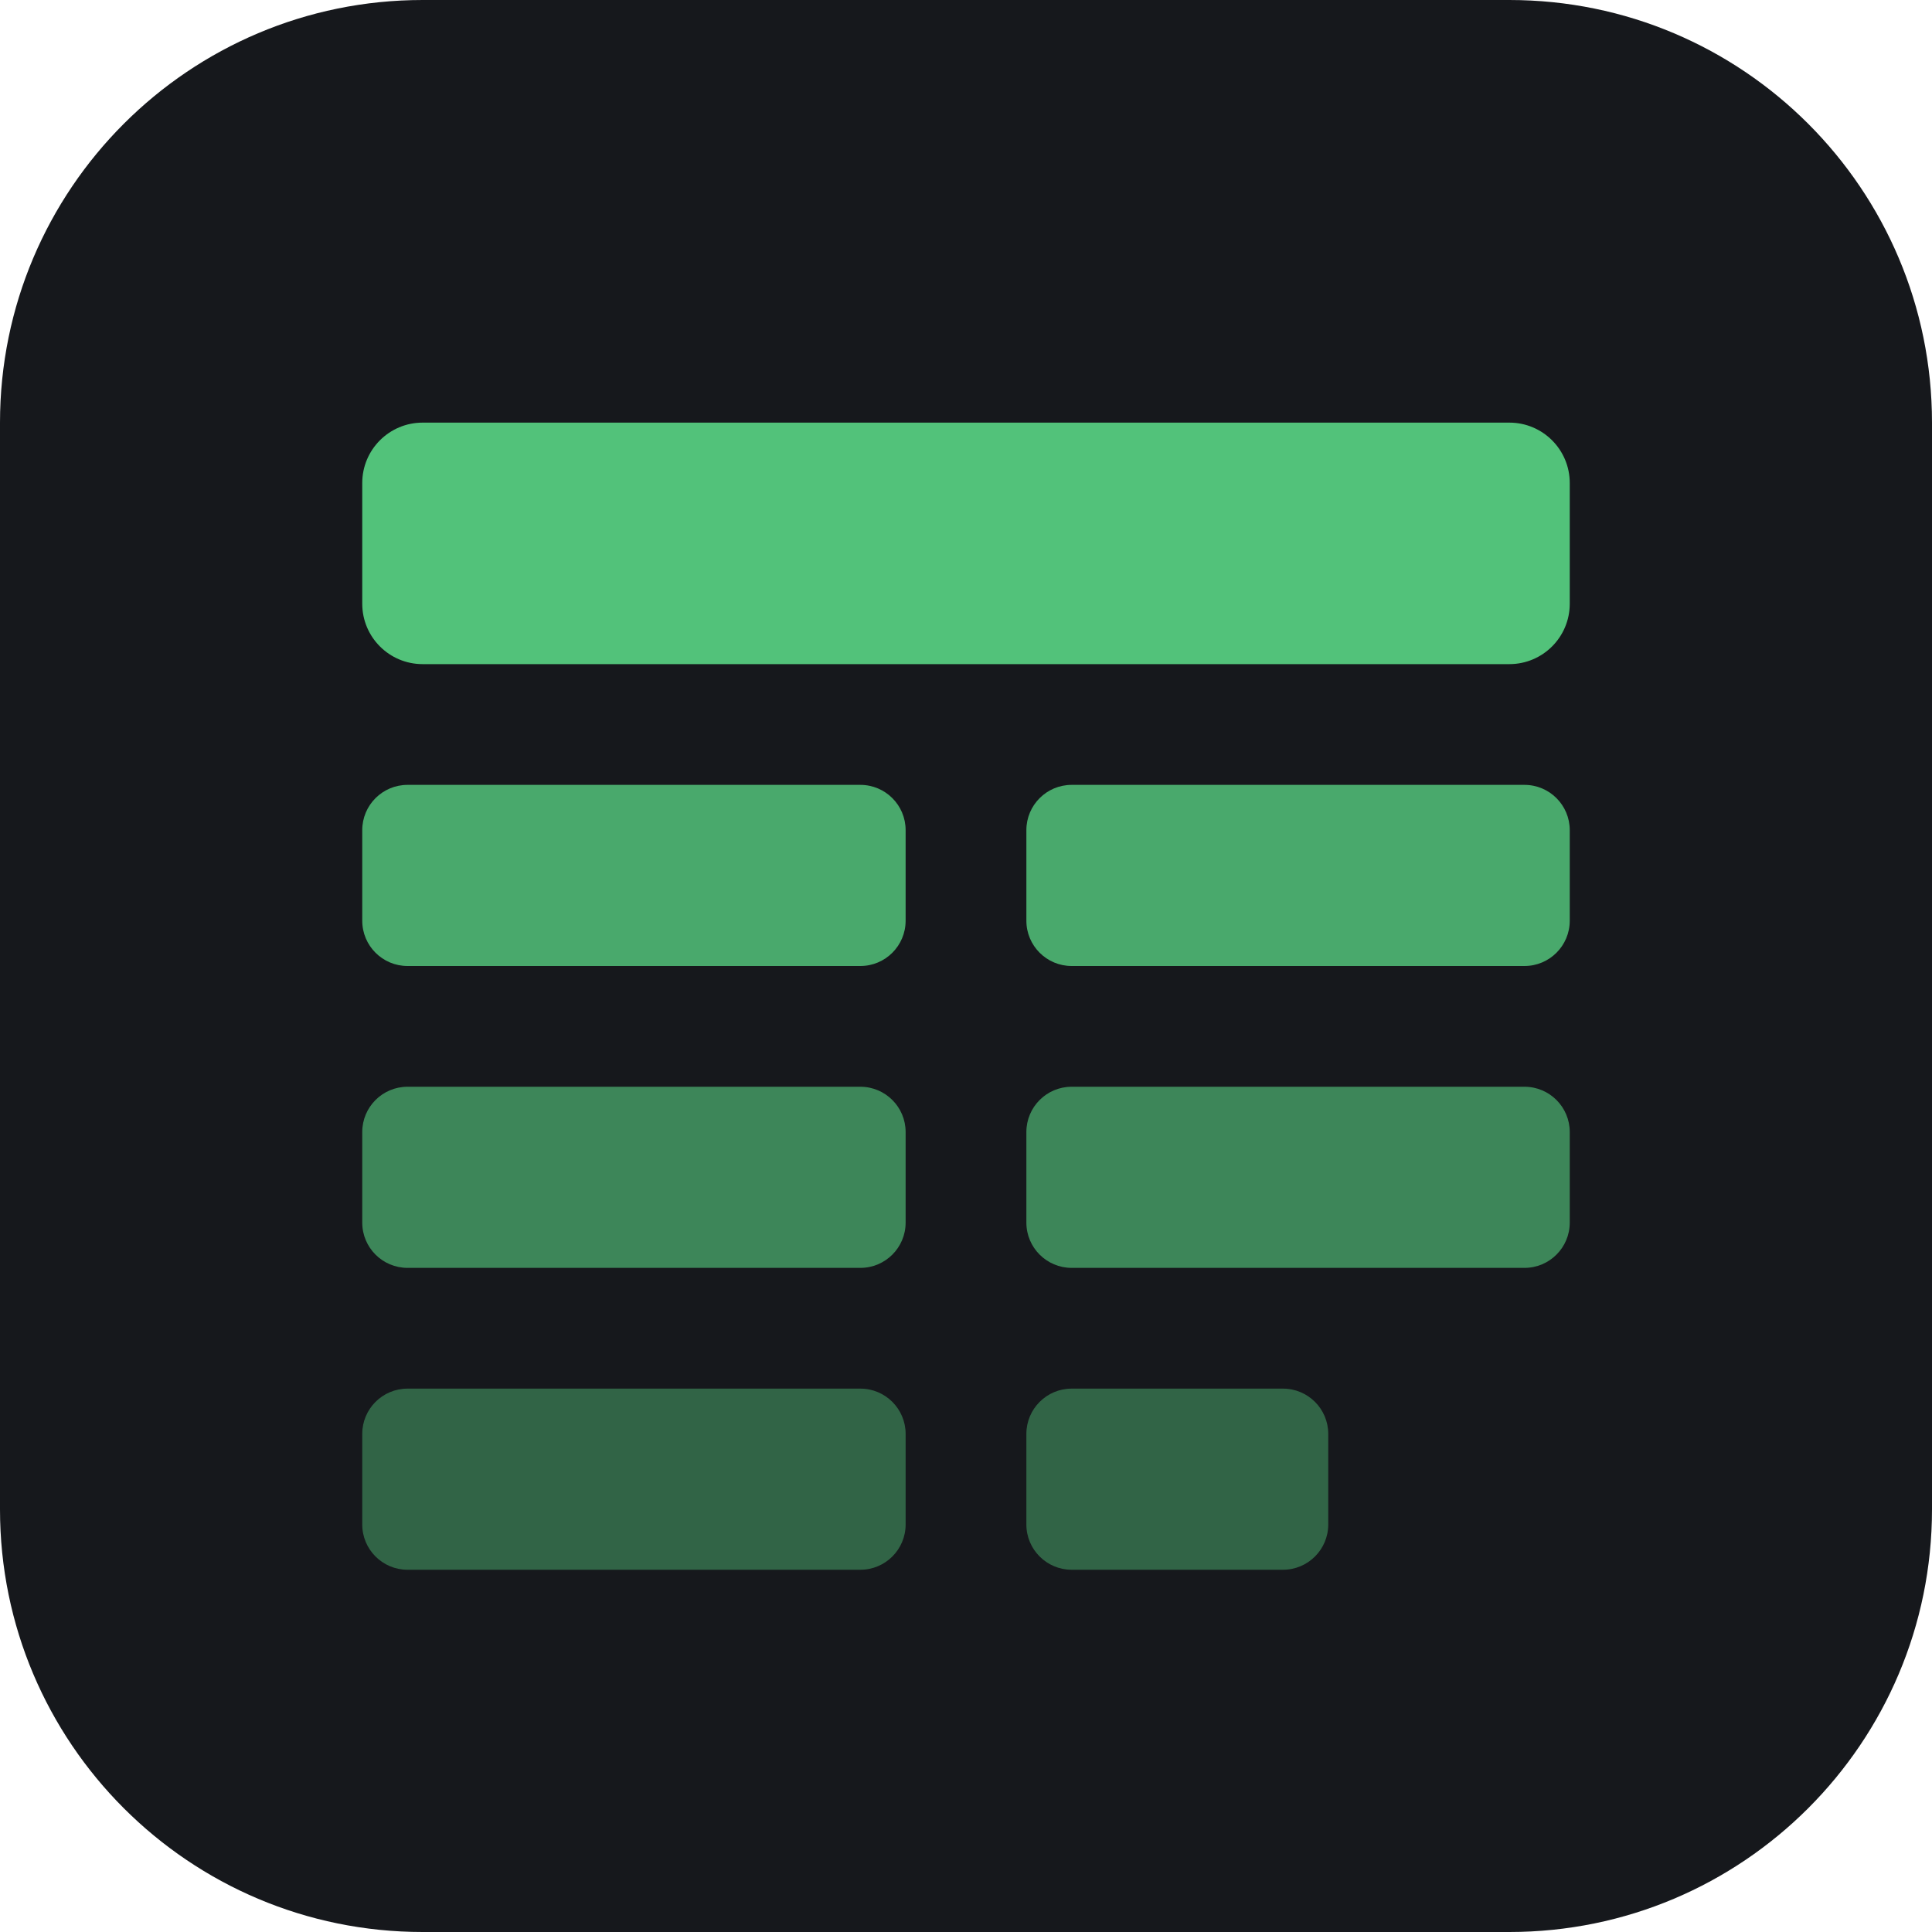
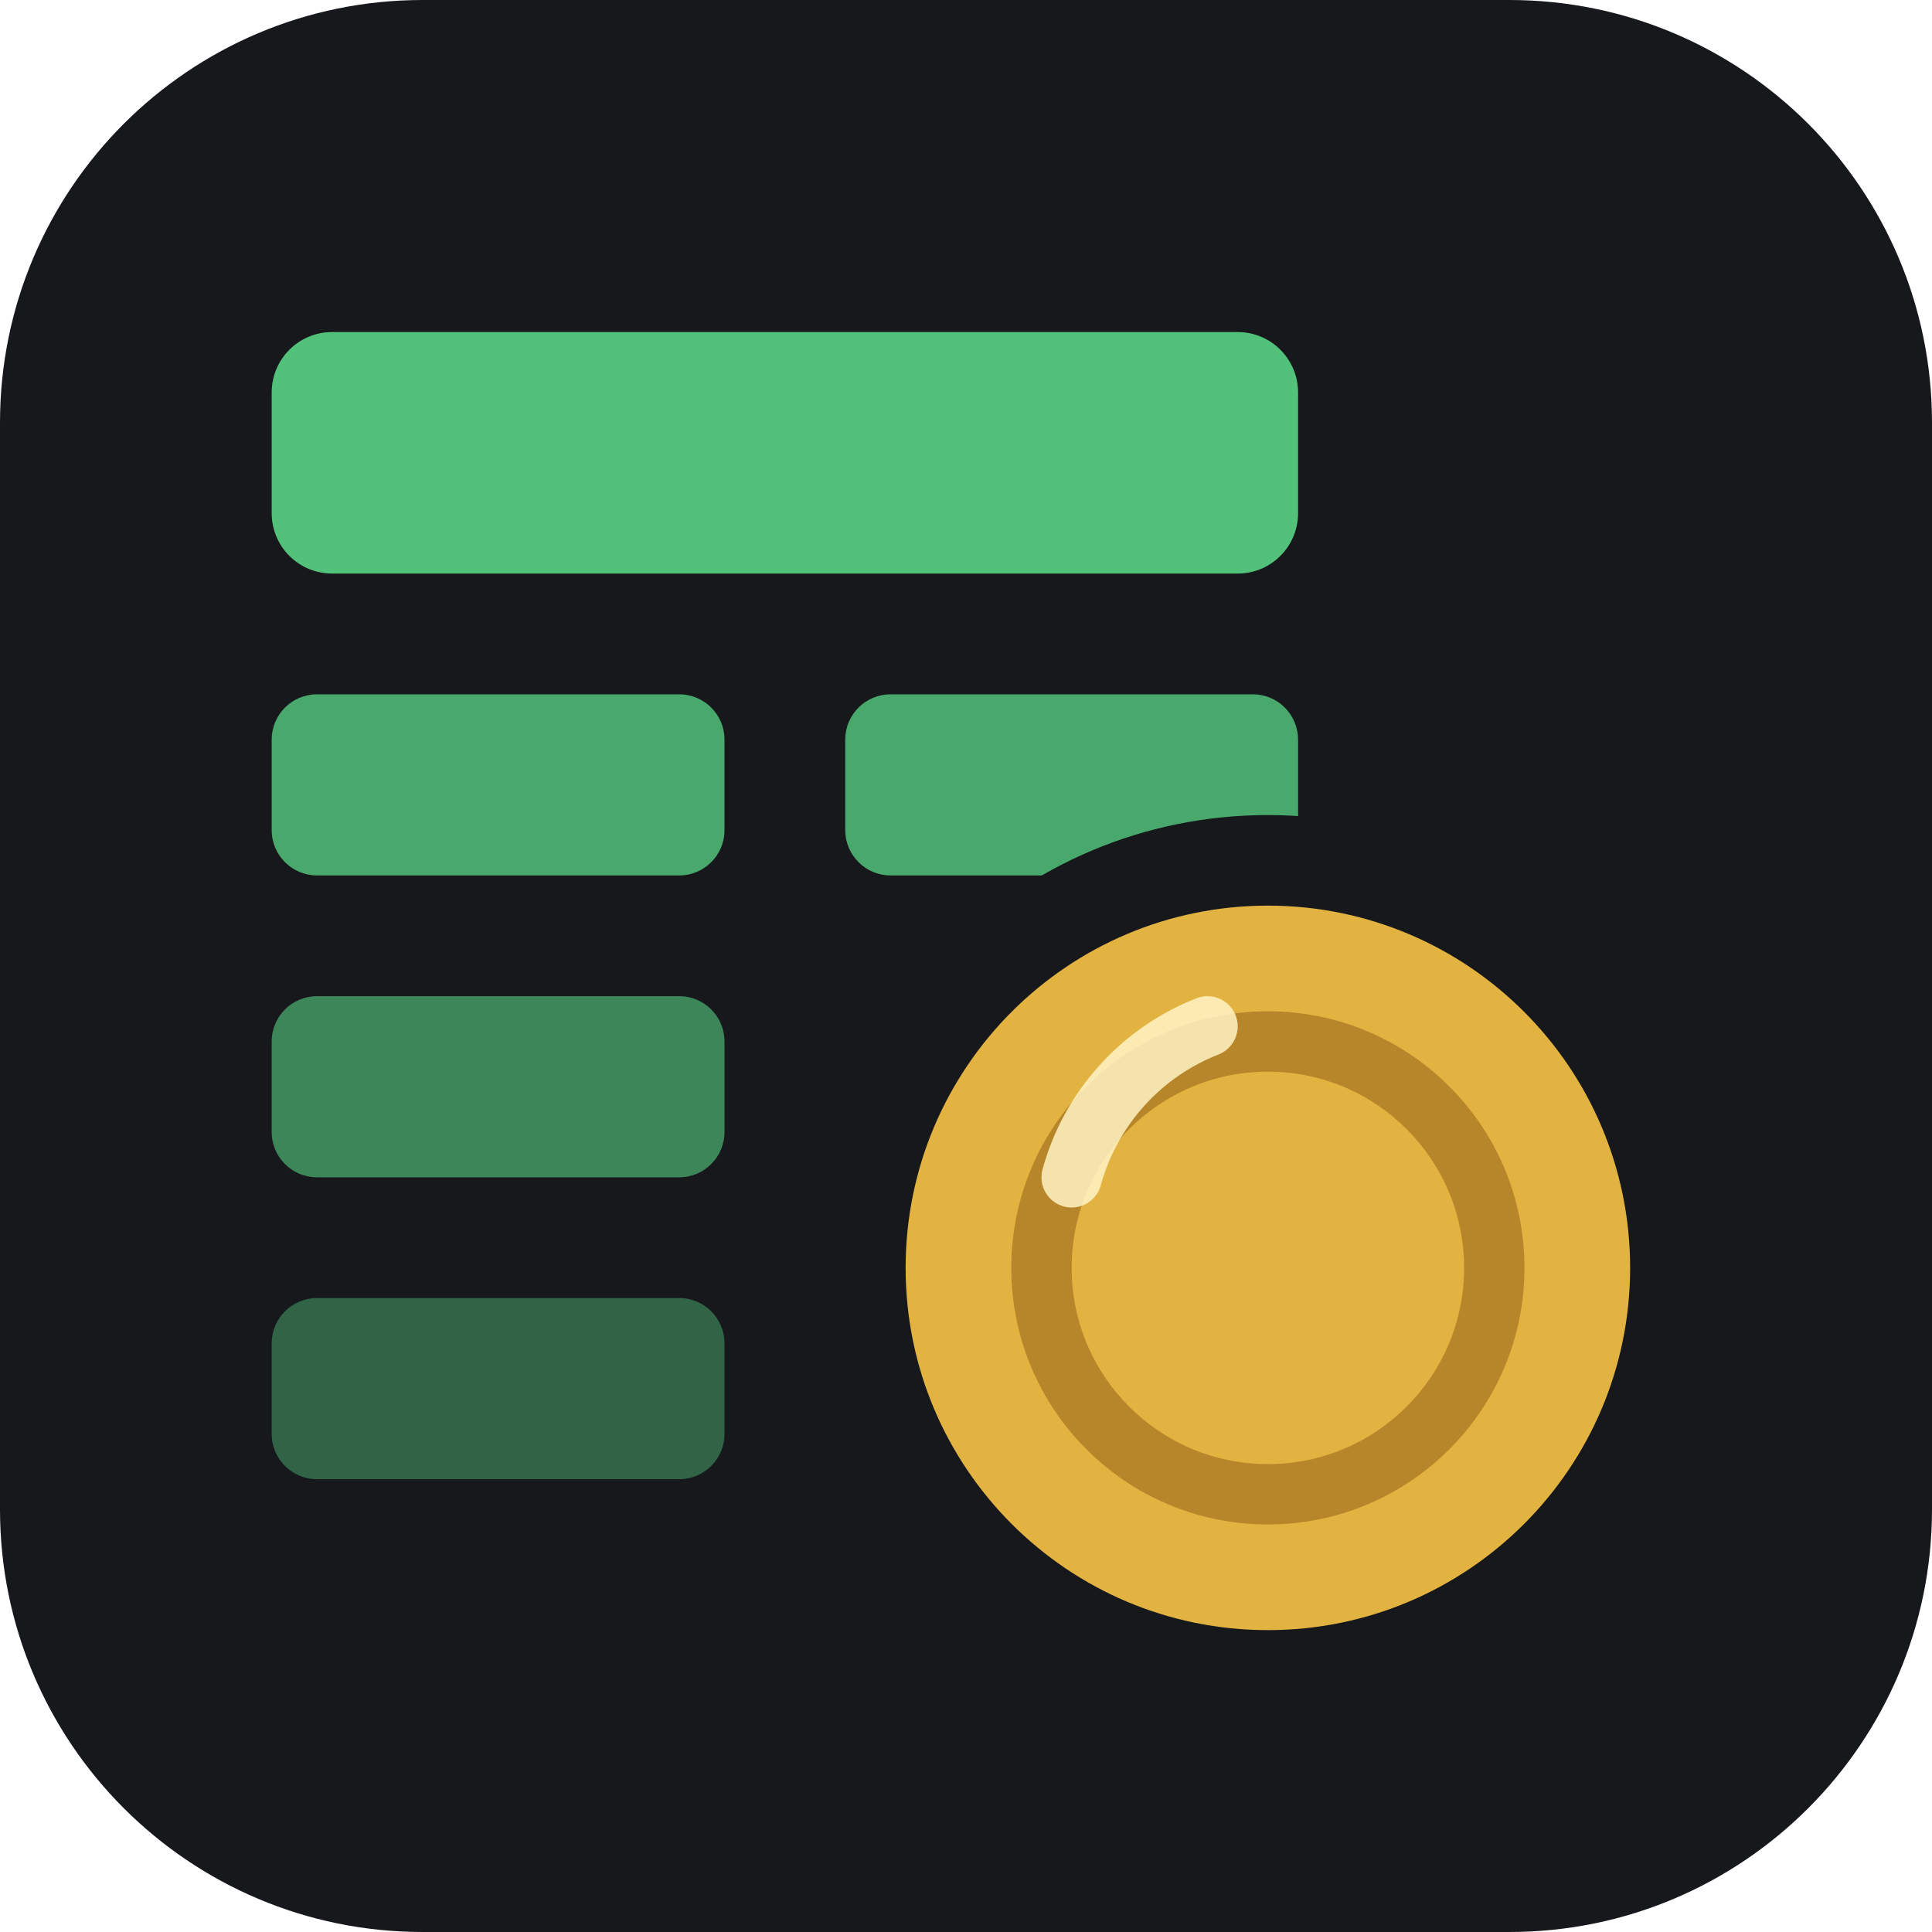
<svg xmlns="http://www.w3.org/2000/svg" viewBox="0 0 64 64">
  <rect width="64" height="64" rx="14" fill="#16181c" />
  <g fill="#52c27a">
-     <rect x="12" y="14" width="40" height="8" rx="2" />
-     <rect x="12" y="26" width="18" height="6" rx="1.5" opacity=".85" />
-     <rect x="34" y="26" width="18" height="6" rx="1.5" opacity=".85" />
-     <rect x="12" y="36" width="18" height="6" rx="1.5" opacity=".65" />
-     <rect x="34" y="36" width="18" height="6" rx="1.5" opacity=".65" />
-     <rect x="12" y="46" width="18" height="6" rx="1.5" opacity=".45" />
-     <rect x="34" y="46" width="10" height="6" rx="1.5" opacity=".45" />
+     <rect x="9" y="11" width="34" height="8" rx="2" />
+     <rect x="9" y="23" width="15" height="6" rx="1.5" opacity=".85" />
+     <rect x="28" y="23" width="15" height="6" rx="1.5" opacity=".85" />
+     <rect x="9" y="33" width="15" height="6" rx="1.5" opacity=".65" />
+     <rect x="9" y="43" width="15" height="6" rx="1.5" opacity=".45" />
  </g>
+   <circle cx="42" cy="42" r="15" fill="#16181c" />
+   <circle cx="42" cy="42" r="12" fill="#e3b341" />
+   <circle cx="42" cy="42" r="8.5" fill="#b8862a" />
+   <circle cx="42" cy="42" r="6.5" fill="#e3b341" />
+   <path d="M35.5 39a7.5 7.5 0 0 1 4.5-5" fill="none" stroke="#fff3c4" stroke-width="2" stroke-linecap="round" opacity=".85" />
</svg>
